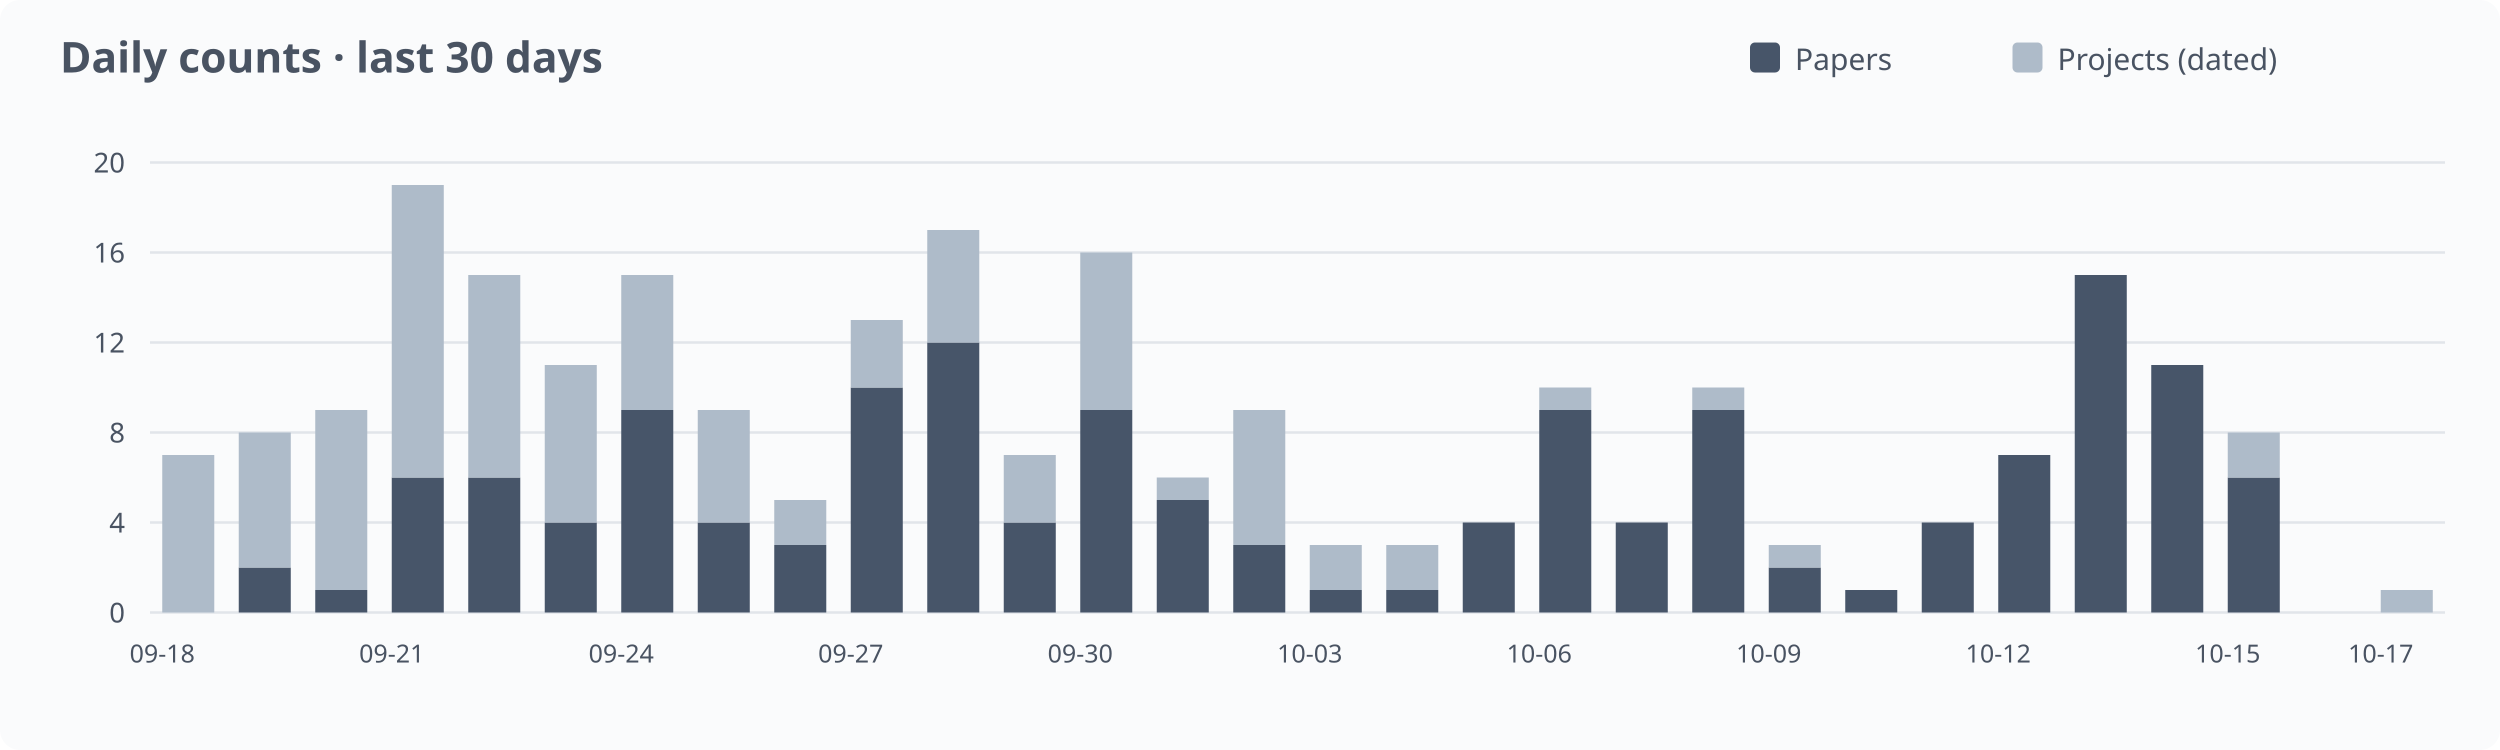
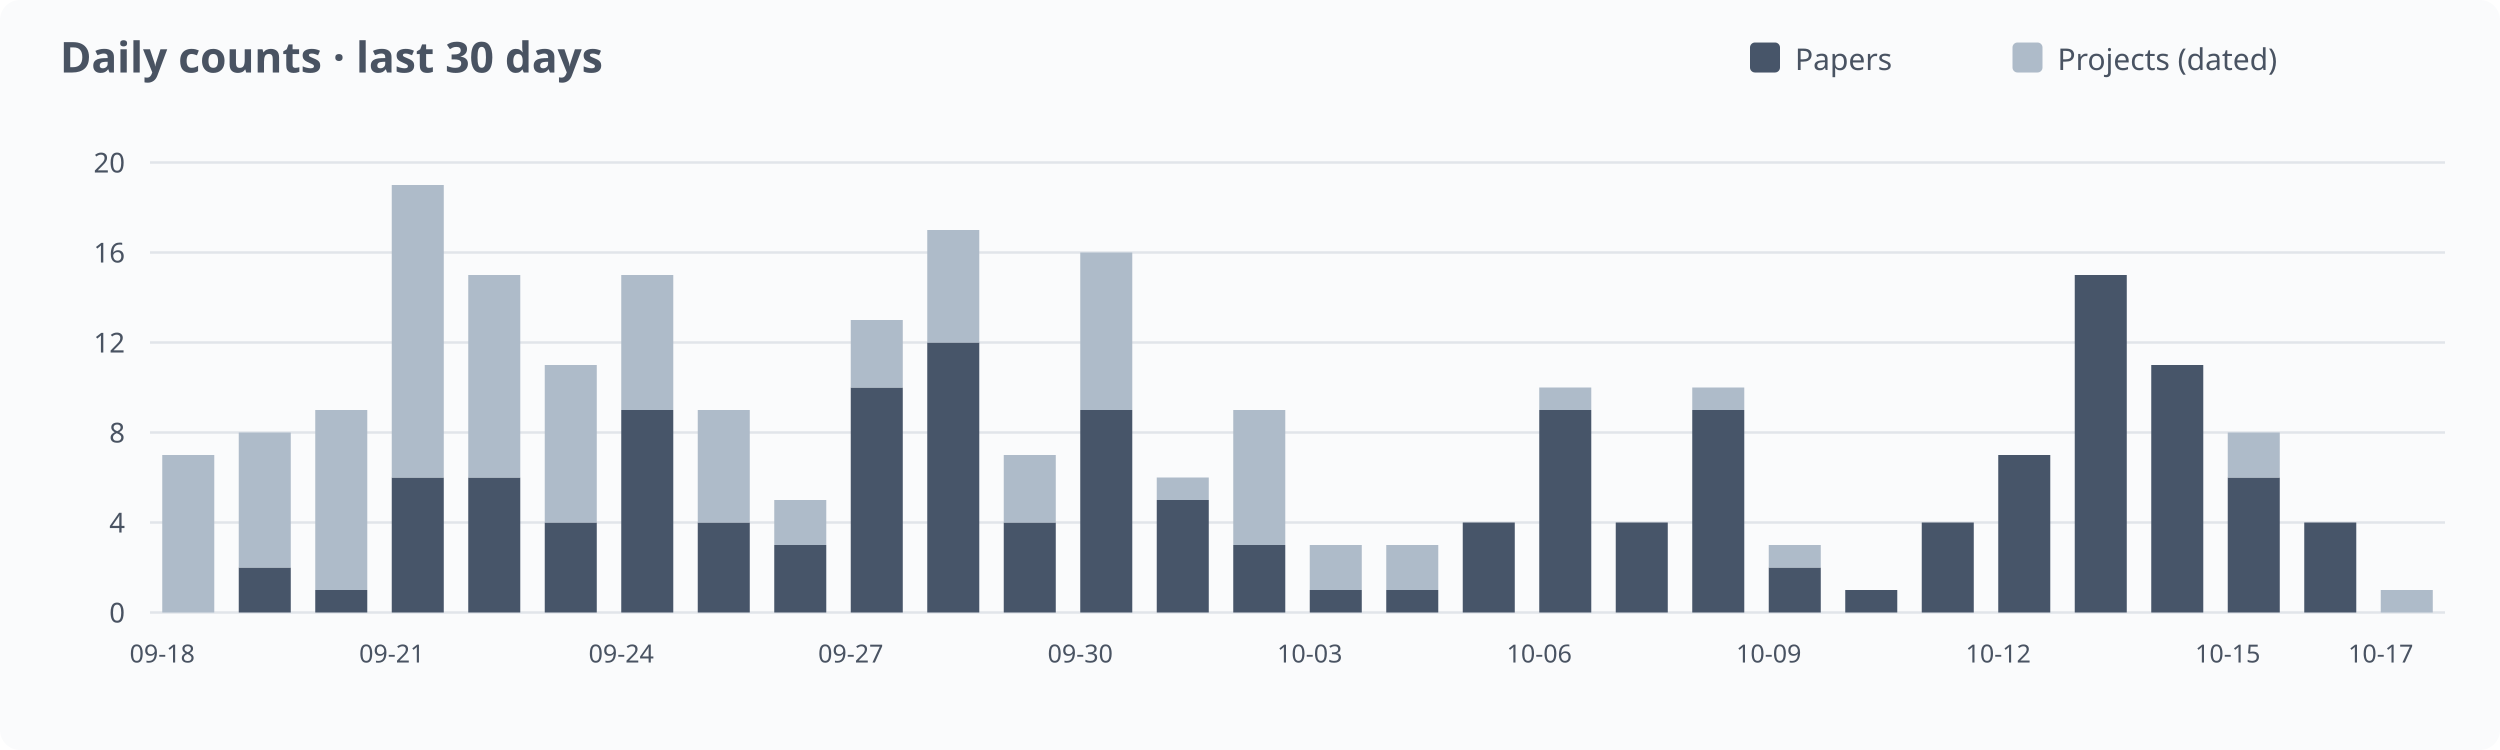
<svg xmlns="http://www.w3.org/2000/svg" width="1000" height="300" viewBox="0 0 1000 300" role="img" aria-labelledby="title desc">
  <rect width="100%" height="100%" rx="8" fill="#fafbfc" />
  <g font-family="system-ui,sans-serif" fill="#495362">
    <text x="24" y="29" font-size="17" font-weight="600">Daily counts · last 30 days</text>
    <rect x="700" y="17" width="12" height="12" rx="2" fill="#475569" />
    <text x="718" y="28" font-size="12">Papers</text>
    <rect x="805" y="17" width="12" height="12" rx="2" fill="#aebbc9" />
    <text x="823" y="28" font-size="12">Projects (dated)</text>
    <path d="M60 245.0H978" stroke="#e1e5ea" />
    <text x="50" y="249.0" text-anchor="end" font-size="11">0</text>
    <path d="M60 209.0H978" stroke="#e1e5ea" />
    <text x="50" y="213.0" text-anchor="end" font-size="11">4</text>
    <path d="M60 173.0H978" stroke="#e1e5ea" />
    <text x="50" y="177.0" text-anchor="end" font-size="11">8</text>
    <path d="M60 137.0H978" stroke="#e1e5ea" />
    <text x="50" y="141.0" text-anchor="end" font-size="11">12</text>
    <path d="M60 101.0H978" stroke="#e1e5ea" />
    <text x="50" y="105.0" text-anchor="end" font-size="11">16</text>
    <path d="M60 65.0H978" stroke="#e1e5ea" />
    <text x="50" y="69.0" text-anchor="end" font-size="11">20</text>
    <rect x="64.90" y="245.00" width="20.81" height="0.00" fill="#475569" />
    <rect x="64.90" y="182.00" width="20.81" height="63.00" fill="#aebbc9" />
    <text x="64.90" y="265" text-anchor="middle" font-size="10">09-18</text>
    <rect x="95.50" y="227.00" width="20.81" height="18.00" fill="#475569" />
    <rect x="95.50" y="173.00" width="20.81" height="54.00" fill="#aebbc9" />
    <rect x="126.10" y="236.00" width="20.81" height="9.00" fill="#475569" />
    <rect x="126.10" y="164.00" width="20.81" height="72.00" fill="#aebbc9" />
    <rect x="156.70" y="191.00" width="20.81" height="54.00" fill="#475569" />
    <rect x="156.70" y="74.00" width="20.81" height="117.00" fill="#aebbc9" />
    <text x="156.70" y="265" text-anchor="middle" font-size="10">09-21</text>
    <rect x="187.30" y="191.00" width="20.81" height="54.00" fill="#475569" />
    <rect x="187.30" y="110.00" width="20.81" height="81.00" fill="#aebbc9" />
    <rect x="217.90" y="209.00" width="20.81" height="36.00" fill="#475569" />
    <rect x="217.90" y="146.00" width="20.81" height="63.00" fill="#aebbc9" />
    <rect x="248.50" y="164.00" width="20.81" height="81.00" fill="#475569" />
    <rect x="248.50" y="110.00" width="20.81" height="54.00" fill="#aebbc9" />
    <text x="248.50" y="265" text-anchor="middle" font-size="10">09-24</text>
    <rect x="279.10" y="209.00" width="20.81" height="36.00" fill="#475569" />
    <rect x="279.10" y="164.00" width="20.81" height="45.00" fill="#aebbc9" />
    <rect x="309.70" y="218.00" width="20.81" height="27.00" fill="#475569" />
    <rect x="309.70" y="200.00" width="20.81" height="18.00" fill="#aebbc9" />
    <rect x="340.30" y="155.00" width="20.81" height="90.00" fill="#475569" />
    <rect x="340.30" y="128.00" width="20.81" height="27.00" fill="#aebbc9" />
    <text x="340.30" y="265" text-anchor="middle" font-size="10">09-27</text>
    <rect x="370.90" y="137.00" width="20.81" height="108.00" fill="#475569" />
    <rect x="370.90" y="92.00" width="20.81" height="45.00" fill="#aebbc9" />
    <rect x="401.50" y="209.00" width="20.81" height="36.00" fill="#475569" />
    <rect x="401.50" y="182.00" width="20.81" height="27.00" fill="#aebbc9" />
    <rect x="432.10" y="164.00" width="20.81" height="81.00" fill="#475569" />
    <rect x="432.10" y="101.00" width="20.81" height="63.00" fill="#aebbc9" />
    <text x="432.10" y="265" text-anchor="middle" font-size="10">09-30</text>
    <rect x="462.70" y="200.00" width="20.81" height="45.00" fill="#475569" />
    <rect x="462.70" y="191.00" width="20.81" height="9.00" fill="#aebbc9" />
    <rect x="493.30" y="218.00" width="20.81" height="27.00" fill="#475569" />
    <rect x="493.30" y="164.00" width="20.81" height="54.00" fill="#aebbc9" />
    <rect x="523.90" y="236.00" width="20.81" height="9.00" fill="#475569" />
    <rect x="523.90" y="218.00" width="20.81" height="18.00" fill="#aebbc9" />
    <text x="523.90" y="265" text-anchor="middle" font-size="10">10-03</text>
    <rect x="554.50" y="236.00" width="20.81" height="9.00" fill="#475569" />
    <rect x="554.50" y="218.00" width="20.81" height="18.00" fill="#aebbc9" />
    <rect x="585.10" y="209.00" width="20.81" height="36.00" fill="#475569" />
    <rect x="585.10" y="209.00" width="20.81" height="0.00" fill="#aebbc9" />
    <rect x="615.70" y="164.00" width="20.81" height="81.00" fill="#475569" />
    <rect x="615.70" y="155.00" width="20.81" height="9.00" fill="#aebbc9" />
    <text x="615.70" y="265" text-anchor="middle" font-size="10">10-06</text>
    <rect x="646.30" y="209.00" width="20.81" height="36.00" fill="#475569" />
    <rect x="646.30" y="209.00" width="20.81" height="0.00" fill="#aebbc9" />
    <rect x="676.90" y="164.00" width="20.81" height="81.00" fill="#475569" />
    <rect x="676.90" y="155.00" width="20.81" height="9.00" fill="#aebbc9" />
    <rect x="707.50" y="227.00" width="20.81" height="18.00" fill="#475569" />
    <rect x="707.50" y="218.00" width="20.81" height="9.00" fill="#aebbc9" />
    <text x="707.50" y="265" text-anchor="middle" font-size="10">10-09</text>
    <rect x="738.10" y="236.00" width="20.81" height="9.00" fill="#475569" />
    <rect x="738.10" y="236.00" width="20.81" height="0.00" fill="#aebbc9" />
    <rect x="768.70" y="209.00" width="20.81" height="36.00" fill="#475569" />
    <rect x="768.70" y="209.00" width="20.81" height="0.00" fill="#aebbc9" />
    <rect x="799.30" y="182.00" width="20.81" height="63.00" fill="#475569" />
    <rect x="799.30" y="182.00" width="20.81" height="0.00" fill="#aebbc9" />
    <text x="799.30" y="265" text-anchor="middle" font-size="10">10-12</text>
    <rect x="829.90" y="110.00" width="20.81" height="135.00" fill="#475569" />
    <rect x="829.90" y="110.00" width="20.81" height="0.00" fill="#aebbc9" />
    <rect x="860.50" y="146.00" width="20.81" height="99.00" fill="#475569" />
    <rect x="860.50" y="146.00" width="20.81" height="0.00" fill="#aebbc9" />
    <rect x="891.10" y="191.00" width="20.81" height="54.00" fill="#475569" />
    <rect x="891.10" y="173.00" width="20.81" height="18.00" fill="#aebbc9" />
    <text x="891.10" y="265" text-anchor="middle" font-size="10">10-15</text>
-     <rect x="921.70" y="245.00" width="20.81" height="0.00" fill="#475569" />
-     <rect x="921.70" y="245.00" width="20.81" height="0.00" fill="#aebbc9" />
+     <rect x="921.70" y="209.00" width="20.81" height="36.00" fill="#475569" />
+     <rect x="921.70" y="209.00" width="20.81" height="0.00" fill="#aebbc9" />
    <rect x="952.30" y="245.00" width="20.81" height="0.00" fill="#475569" />
    <rect x="952.30" y="236.00" width="20.81" height="9.00" fill="#aebbc9" />
    <text x="952.30" y="265" text-anchor="middle" font-size="10">10-17</text>
  </g>
</svg>
